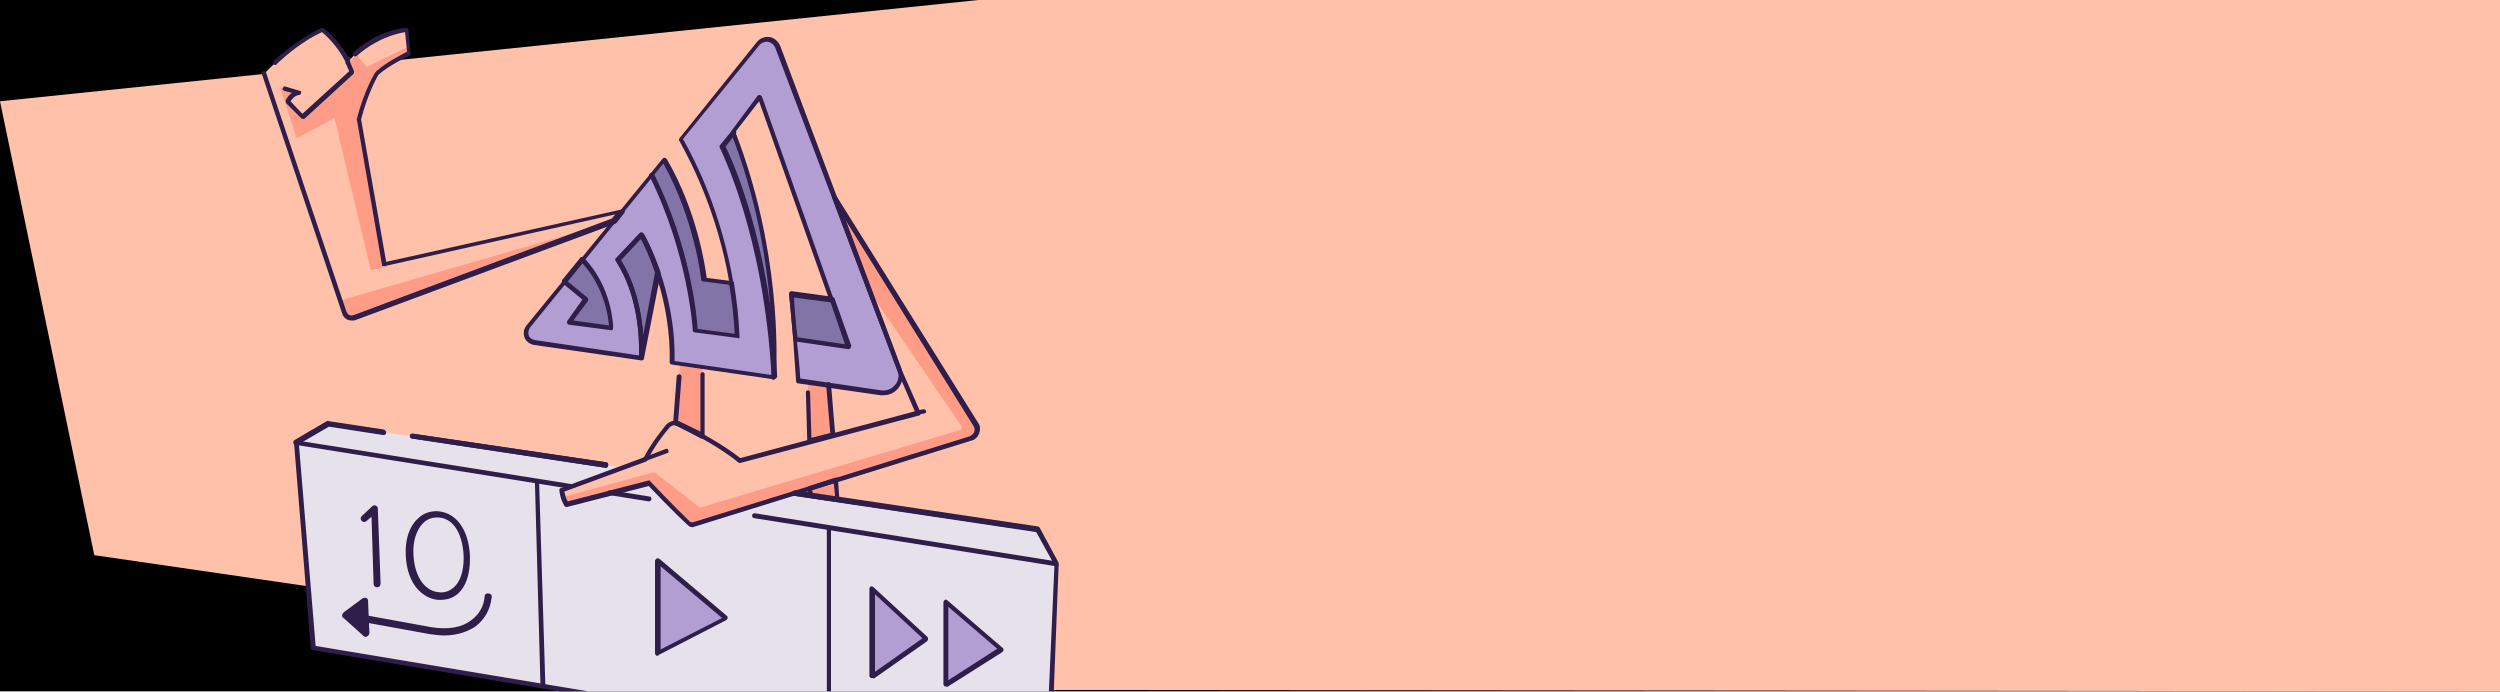
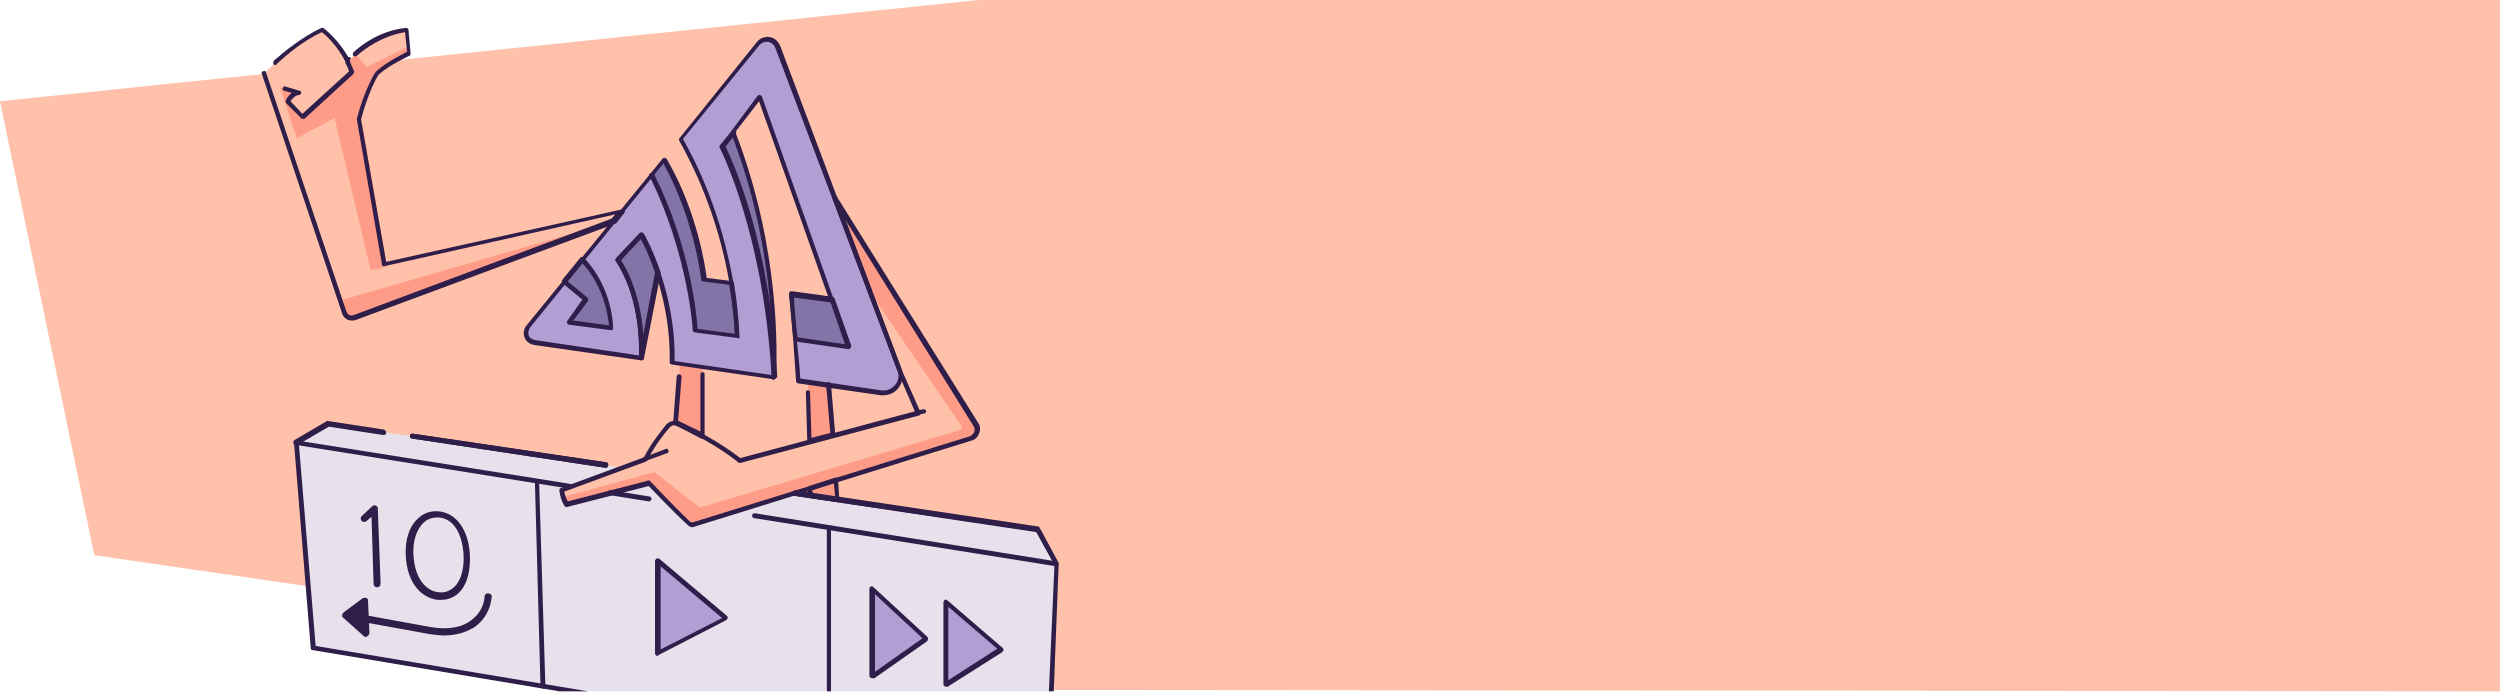
- <svg xmlns="http://www.w3.org/2000/svg" version="1.1" id="Layer_1" x="0px" y="0px" viewBox="0 0 358 99" style="enable-background:new 0 0 358 99;" xml:space="preserve">
-   <style type="text/css">
- 	.st1{fill:#FFC1A9;}
- 	.st2{fill:#E7E1EC;}
- 	.st3{fill:#FF9C88;}
- 	.st4{fill:#B39ED3;}
- 	.st5{fill:#8374A8;}
- 	.st6{fill:none;stroke:#2F1D4A;stroke-width:1.333;stroke-linecap:round;stroke-linejoin:round;}
- 	.st7{fill:#2F1D4A;}
- </style>
-   <rect width="358" height="99" />
-   <path class="st1" d="M358,99V0H140.1L0,14.5l13.5,65L146,98.8L358,99z" />
-   <polygon class="st2" points="82.1,99 150.5,99 151.3,80.8 148.6,75.8 47,60.7 42.4,63.4 44.8,92.8 " />
-   <path class="st3" d="M100.6,68.7V52.5l-3.2-0.5l-1.2,16L100.6,68.7z" />
-   <path class="st3" d="M120,71.6l-1.3-16.4l-3-0.4l0.4,16.2L120,71.6z" />
-   <path class="st4" d="M126.1,56.3l-11.8-1.7c-0.1-1.9-0.3-3.9-0.4-5.9c-0.3-3.5-0.6-6.5-0.6-6.5l5.8,0.8l-10.3-29.1l-3.8,5.1  c6.5,16.6,6,31.8,5.8,35.1l-14.5-2.1c0.2-10.5-4.4-18.3-4.4-18.3l-3.4,3.6c3.3,5.1,3.4,11.6,3.3,14L76.6,49  c-1.1-0.2-1.6-1.4-0.9-2.3l5.2-6.3l2.6-3.2l9.9-12.1l1.8-2.2c4.9,8.5,5.7,17.1,5.7,17.1l3.9,0.5c-1.6-9.8-5.2-17-7.2-20.6l11.1-13.7  c0.8-0.9,2.3-0.7,2.7,0.4L128.8,53C129.4,54.7,128,56.5,126.1,56.3z" />
-   <path class="st5" d="M121.5,49.7l-7.4-1l-0.2,0c-0.3-3.5-0.6-6.5-0.6-6.5l5.8,0.8L121.5,49.7z" />
-   <path class="st5" d="M105.6,48.1l-6-0.8c0,0-0.5-10.7-6.2-22.3l1.8-2.2c4.9,8.5,5.7,17.1,5.7,17.1l3.9,0.5  C105.2,42.9,105.4,45.4,105.6,48.1z" />
-   <path class="st5" d="M81.6,46.2l2.3-3.3l-3.1-2.5l2.6-3.2c4,4.2,4.2,9.8,4.2,9.8L81.6,46.2z" />
-   <path class="st5" d="M94.2,39.1c-1.1-3.4-2.3-5.4-2.3-5.4l-3.4,3.6c3.3,5.1,3.4,11.6,3.4,14L94.2,39.1z" />
-   <path class="st6" d="M49.8,8.8c0.2,0.4,0.4,0.9,0.6,1.4l-7.1,6.5l-2.1-2.2c0,0,0.5-1.2,1.6-1.3l-2-0.6" />
-   <path class="st1" d="M89,30.3l-1.1,1.4l-37,13.8c-0.6,0.2-1.3-0.1-1.5-0.7L48.8,43L37.9,10.5c0,0,3.8-4.2,8.3-6.2  c0,0,2.1,1.5,3.7,4.5c0,0,0.4-0.5,1-1.1c1.3-1.2,3.8-3,7.4-3.4l0.2,2.3l0.1,1.1c0,0-2.8,1.2-4.5,2.8c0,0-1,1.6-2,4.4  c-0.2,0.6-0.4,1.4-0.6,2.1L55.1,38l5.1-1.1L89,30.3z" />
-   <path class="st1" d="M139,62.8L99.4,75.1c-0.3,0.1-0.5,0-0.7-0.2c-0.4-0.4-0.9-0.9-1.4-1.4c-2.1-2.1-4.3-4.4-4.3-4.4L81,72.2  c-0.2-0.3-0.3-0.7-0.4-1c-0.2-0.6-0.2-1.1-0.2-1.1l12-4.4c1.2-2.2,2.5-3.9,3.3-4.7c0.4-0.4,1-0.5,1.5-0.3c5.9,2.8,8.8,5.3,8.8,5.3  l25.5-6.8l-2.7-6.1l-2.9-7.7l0,0l-6.4-17l20.3,32.5C140.3,61.5,139.9,62.5,139,62.8z" />
-   <path class="st5" d="M110.8,54c-1.1-21.1-7.5-33-7.5-33l1.7-2.1C111.4,35.5,111,50.7,110.8,54z" />
-   <path class="st4" d="M124.9,84.3v12.5l7.7-5.4L124.9,84.3z" />
-   <path class="st4" d="M135.5,86.2V98l7.9-5L135.5,86.2z" />
-   <path class="st4" d="M94.2,93.5l9.7-5l-9.7-8.2V93.5z" />
-   <path class="st3" d="M139.8,60.8l-20.3-32.5l5,13.4l13.1,19.2c0.2,0.2,0.1,0.6-0.2,0.7l-37.2,11.1l-6.5-5.1l-13.2,3.6  c0.1,0.3,0.2,0.7,0.4,1l11.9-3.1l4.3,4.4c0.5,0.5,1,0.9,1.4,1.4c0.2,0.2,0.5,0.2,0.7,0.2L139,62.8C139.9,62.5,140.3,61.5,139.8,60.8  z" />
-   <path class="st3" d="M50.4,10.2L50.4,10.2l-0.6-1.4C50,9.3,50.2,9.7,50.4,10.2z" />
-   <path class="st3" d="M52.1,15c0.7-2.4,2-4.4,2-4.4c2-1.8,4.5-2.8,4.5-2.8l-0.1-1.1c-0.8,0.3-6,2.9-6,2.9l-1.5-1.8l-1,1.1l0.6,1.4  l0,0.2l0-0.1l-7,6.4l-2.1-2.2c0,0,0.5-1.2,1.6-1.3l-3-0.8l2.4,7.3l5.4-2.9l5.2,21.8l2.3-0.5l-3.6-20.8C51.6,16.3,51.9,15.6,52.1,15z  " />
-   <path class="st3" d="M87.9,31.7l-37,13.8c-0.6,0.2-1.3-0.1-1.5-0.7L48.8,43L87.9,31.7z" />
-   <path class="st5" d="M107.2,138.7l-0.5,0.8C106.8,139.3,107,139,107.2,138.7z" />
-   <path class="st7" d="M121.5,50C121.5,50,121.4,50,121.5,50l-7.6-1.1c-0.2,0-0.3-0.1-0.3-0.3c-0.3-3.5-0.6-6.5-0.6-6.5  c0-0.1,0-0.2,0.1-0.3c0.1-0.1,0.2-0.1,0.3-0.1l5.8,0.8c0.1,0,0.2,0.1,0.3,0.2l2.4,6.8c0,0.1,0,0.2-0.1,0.3  C121.7,50,121.6,50,121.5,50z M114.2,48.3l6.8,1l-2.1-6.1l-5.2-0.7C113.7,43.4,113.9,45.7,114.2,48.3z" />
-   <path class="st7" d="M105.6,48.4C105.6,48.4,105.5,48.4,105.6,48.4l-6.1-0.8c-0.2,0-0.3-0.2-0.3-0.3c0-0.1-0.6-10.8-6.2-22.1  c-0.1-0.2,0-0.4,0.2-0.4c0.2-0.1,0.4,0,0.5,0.2c5.2,10.5,6.1,20.3,6.2,22.1l5.3,0.7c-0.1-2.4-0.4-4.8-0.8-7.2c0-0.2,0.1-0.4,0.3-0.4  c0.2,0,0.4,0.1,0.4,0.3c0.4,2.5,0.7,5.1,0.8,7.7c0,0.1,0,0.2-0.1,0.3C105.7,48.4,105.7,48.4,105.6,48.4z" />
-   <path class="st7" d="M126.5,56.6c-0.1,0-0.3,0-0.4,0l-11.8-1.7c-0.2,0-0.3-0.2-0.3-0.3c-0.1-1.8-0.3-3.9-0.4-5.9  c-0.3-3.5-0.6-6.5-0.6-6.5c0-0.1,0-0.2,0.1-0.3c0.1-0.1,0.2-0.1,0.3-0.1l5.2,0.7l-9.9-28l-3.4,4.4c6.5,16.8,6,32.2,5.8,35.1  c0,0.1-0.1,0.2-0.1,0.2c-0.1,0.1-0.2,0.1-0.3,0.1l-14.5-2.1c-0.2,0-0.3-0.2-0.3-0.3c0.2-8.9-3.2-16-4.1-17.7l-2.9,3.1  c3.2,5.1,3.4,11.5,3.3,14c0,0.1,0,0.2-0.1,0.2c-0.1,0.1-0.2,0.1-0.3,0.1l-15.3-2.2c-0.6-0.1-1.2-0.5-1.4-1.1  c-0.2-0.6-0.1-1.2,0.3-1.7l19.5-23.9c0.1-0.1,0.2-0.1,0.3-0.1c0.1,0,0.2,0.1,0.3,0.2c4.4,7.6,5.5,15.5,5.7,17l3.2,0.4  c-1.7-9.6-5.2-16.6-7.1-20c-0.1-0.1-0.1-0.3,0-0.4L108.4,6c0.4-0.5,1.1-0.8,1.8-0.7c0.7,0.1,1.2,0.6,1.5,1.2l17.4,46.3  c0.3,0.9,0.2,1.9-0.4,2.7C128.1,56.3,127.3,56.6,126.5,56.6z M114.6,54.2l11.6,1.7c0.8,0.1,1.5-0.2,2-0.8c0.5-0.6,0.6-1.4,0.3-2.1  L111,6.8c-0.2-0.4-0.5-0.7-1-0.8c-0.4-0.1-0.9,0.1-1.2,0.4l-11,13.5c2,3.5,5.5,10.7,7.2,20.5c0,0.1,0,0.2-0.1,0.3  c-0.1,0.1-0.2,0.1-0.3,0.1l-3.9-0.5c-0.2,0-0.3-0.1-0.3-0.3c0-0.1-0.9-8.4-5.4-16.6L75.9,46.9c-0.2,0.3-0.3,0.7-0.2,1.1  c0.1,0.4,0.5,0.6,0.9,0.7l14.9,2.2c0.1-2.7-0.2-8.7-3.3-13.5c-0.1-0.1-0.1-0.3,0-0.4l3.4-3.6c0.1-0.1,0.2-0.1,0.3-0.1  c0.1,0,0.2,0.1,0.3,0.2c0,0.1,4.6,7.9,4.4,18.2l13.9,2c0.2-3.6,0.5-18.5-5.8-34.6c0-0.1,0-0.2,0-0.3l3.8-5.1  c0.1-0.1,0.2-0.1,0.3-0.1c0.1,0,0.2,0.1,0.3,0.2l10.3,29.1c0,0.1,0,0.2-0.1,0.3c-0.1,0.1-0.2,0.1-0.3,0.1l-5.4-0.7  c0.1,0.9,0.3,3.4,0.5,6.1C114.3,50.5,114.5,52.5,114.6,54.2z" />
-   <path class="st7" d="M87.6,47.3C87.6,47.3,87.6,47.3,87.6,47.3l-6.1-0.8c-0.1,0-0.2-0.1-0.3-0.2c0-0.1,0-0.2,0-0.3l2.2-3.1l-2.8-2.3  c-0.1-0.1-0.2-0.3-0.1-0.5l2.6-3.2c0.1-0.1,0.2-0.1,0.2-0.1c0.1,0,0.2,0,0.3,0.1c4.1,4.2,4.2,9.8,4.2,10c0,0.1,0,0.2-0.1,0.3  C87.7,47.3,87.7,47.3,87.6,47.3z M82.1,45.9l5.1,0.7c-0.1-1.3-0.7-5.5-3.8-8.9l-2.1,2.6l2.8,2.3c0.1,0.1,0.2,0.3,0.1,0.5L82.1,45.9z  " />
-   <path class="st7" d="M91.8,51.6C91.8,51.6,91.8,51.6,91.8,51.6c-0.2,0-0.3-0.2-0.3-0.3c0.1-2.5,0-8.9-3.3-13.9  c-0.1-0.1-0.1-0.3,0-0.4l3.4-3.6c0.1-0.1,0.2-0.1,0.3-0.1c0.1,0,0.2,0.1,0.3,0.2c0.1,0.1,1.2,2.1,2.4,5.5c0,0.1,0,0.1,0,0.2  l-2.4,12.2C92.1,51.5,92,51.6,91.8,51.6z M88.9,37.2c2.2,3.5,3,7.7,3.2,10.8l1.7-9c-0.8-2.4-1.7-4.2-2.1-4.9L88.9,37.2z" />
-   <path class="st7" d="M43.3,17c-0.1,0-0.2,0-0.2-0.1L41,14.8c-0.1-0.1-0.1-0.2-0.1-0.4c0,0,0.3-0.7,0.9-1.1l-1.1-0.3  c-0.2-0.1-0.3-0.2-0.2-0.4c0.1-0.2,0.2-0.3,0.4-0.2l2,0.6c0.2,0,0.3,0.2,0.2,0.3c0,0.2-0.1,0.3-0.3,0.3c-0.6,0.1-1,0.6-1.2,0.9  l1.7,1.8l6.7-6.1c-0.2-0.4-0.3-0.8-0.5-1.1c-0.1-0.2,0-0.4,0.1-0.4c0.2-0.1,0.4,0,0.5,0.1c0.2,0.5,0.4,0.9,0.6,1.4  c0,0.1,0,0.3-0.1,0.4l-7.1,6.5C43.5,17,43.4,17,43.3,17z" />
-   <path class="st7" d="M50.5,45.9c-0.2,0-0.4,0-0.7-0.1c-0.4-0.2-0.7-0.5-0.8-0.9L37.5,10.6c-0.1-0.2,0-0.4,0.2-0.4  c0.2-0.1,0.4,0,0.4,0.2l11.5,34.2c0.1,0.2,0.2,0.4,0.4,0.5c0.2,0.1,0.4,0.1,0.7,0l36.9-13.8l0.5-0.6l-33,7.4c-0.1,0-0.2,0-0.3,0  c-0.1-0.1-0.1-0.1-0.1-0.2l-3.6-20.8c0,0,0-0.1,0-0.1c1.1-4.2,2.6-6.6,2.7-6.7c0,0,0,0,0.1-0.1c1.4-1.3,3.7-2.4,4.4-2.8l-0.3-2.8  C54.6,5.2,52.2,7,51.1,8c-0.1,0.1-0.4,0.1-0.5,0c-0.1-0.1-0.1-0.3,0-0.5c1.2-1.1,3.8-3.1,7.5-3.5c0.1,0,0.2,0,0.3,0.1  c0.1,0.1,0.1,0.1,0.1,0.2l0.3,3.4c0,0.1-0.1,0.3-0.2,0.3c0,0-2.7,1.2-4.4,2.7c-0.2,0.3-1.5,2.6-2.5,6.4l3.6,20.4L89,30  c0.1,0,0.3,0,0.4,0.1c0.1,0.1,0.1,0.3,0,0.4l-1.1,1.4c0,0-0.1,0.1-0.1,0.1L51,45.8C50.8,45.9,50.7,45.9,50.5,45.9z" />
-   <path class="st7" d="M39.4,9.3c-0.1,0-0.2,0-0.2-0.1c-0.1-0.1-0.1-0.3,0-0.5C40.8,7.3,43.3,5.3,46,4c0.1,0,0.2,0,0.3,0  c0.1,0.1,2.2,1.6,3.8,4.6c0.1,0.2,0,0.4-0.1,0.4c-0.2,0.1-0.4,0-0.5-0.1c-1.2-2.4-2.9-3.9-3.4-4.3c-2.6,1.2-4.9,3.1-6.4,4.5  C39.6,9.3,39.5,9.3,39.4,9.3z" />
-   <path class="st7" d="M86.8,67C86.7,67,86.7,67,86.8,67L59,62.8c-0.2,0-0.3-0.2-0.3-0.4c0-0.2,0.2-0.3,0.4-0.3l27.7,4.1  c0.2,0,0.3,0.2,0.3,0.4C87.1,66.8,86.9,67,86.8,67z" />
-   <path class="st7" d="M86.8,67C86.7,67,86.7,67,86.8,67L59,62.8c-0.2,0-0.3-0.2-0.3-0.4c0-0.2,0.2-0.3,0.4-0.3l27.7,4.1  c0.2,0,0.3,0.2,0.3,0.4C87.1,66.8,86.9,67,86.8,67z" />
-   <path class="st7" d="M81.7,70C81.7,70,81.7,70,81.7,70l-39.4-6.3c-0.1,0-0.3-0.1-0.3-0.3c0-0.1,0-0.3,0.2-0.4l4.6-2.7  c0.1,0,0.1-0.1,0.2,0l7.9,1.2c0.2,0,0.3,0.2,0.3,0.4c0,0.2-0.2,0.3-0.4,0.3l-7.8-1.2l-3.7,2.2l38.4,6.1c0.2,0,0.3,0.2,0.3,0.4  C82,69.9,81.9,70,81.7,70z" />
-   <path class="st7" d="M77.7,98.6c-0.2,0-0.3-0.1-0.3-0.3L76.6,69c0-0.2,0.1-0.3,0.3-0.3c0.2,0,0.3,0.1,0.3,0.3l0.9,29.3  C78.1,98.4,77.9,98.6,77.7,98.6L77.7,98.6z" />
-   <path class="st7" d="M124.9,97.1c-0.1,0-0.1,0-0.2,0c-0.1-0.1-0.2-0.2-0.2-0.3V84.3c0-0.1,0.1-0.3,0.2-0.3c0.1-0.1,0.3,0,0.4,0.1  l7.7,7.1c0.1,0.1,0.1,0.2,0.1,0.3c0,0.1-0.1,0.2-0.1,0.3l-7.7,5.4C125.1,97.1,125,97.1,124.9,97.1z M125.3,85.1v11.1l6.8-4.8  L125.3,85.1z" />
-   <path class="st7" d="M135.5,98.3c-0.1,0-0.1,0-0.2,0c-0.1-0.1-0.2-0.2-0.2-0.3V86.2c0-0.1,0.1-0.2,0.2-0.3c0.1-0.1,0.3,0,0.4,0.1  l7.9,6.8c0.1,0.1,0.1,0.2,0.1,0.3c0,0.1-0.1,0.2-0.2,0.3l-7.9,5C135.6,98.3,135.5,98.3,135.5,98.3z M135.8,86.9v10.5l7-4.5  L135.8,86.9z" />
-   <path class="st7" d="M94.2,93.9c-0.1,0-0.1,0-0.2,0c-0.1-0.1-0.2-0.2-0.2-0.3V80.3c0-0.1,0.1-0.2,0.2-0.3c0.1-0.1,0.3,0,0.4,0  l9.7,8.2c0.1,0.1,0.1,0.2,0.1,0.3c0,0.1-0.1,0.2-0.2,0.3l-9.7,5C94.3,93.9,94.3,93.9,94.2,93.9z M94.6,81.1V93l8.8-4.5L94.6,81.1z" />
-   <path class="st7" d="M54,84.1c-0.3,0-0.5-0.2-0.5-0.5L53.2,74l-0.7,0.6c-0.2,0.2-0.5,0.2-0.7,0c-0.2-0.2-0.2-0.5,0-0.7l1.5-1.4  c0.1-0.1,0.4-0.2,0.5-0.1c0.2,0.1,0.3,0.2,0.3,0.4l0.4,10.7C54.5,83.9,54.3,84.1,54,84.1L54,84.1z" />
-   <path class="st7" d="M63.1,85.9c-0.1,0-0.3,0-0.4,0c-2-0.2-4.4-2-4.6-6.4c-0.1-2.2,0.5-4.1,1.7-5.2c0.8-0.8,1.7-1.1,2.8-1.1  c3.3,0.2,4.7,3.6,4.7,6.8c0,2.3-0.6,4-1.7,5C64.9,85.6,64.1,85.9,63.1,85.9z M59.2,79.4c0.2,3.8,2.1,5.3,3.6,5.4  c0.6,0.1,1.4,0,2.2-0.7c0.9-0.8,1.4-2.3,1.4-4.2c0-1.9-0.7-5.7-3.7-5.8c-0.8,0-1.5,0.2-2.1,0.8C59.6,75.9,59.1,77.6,59.2,79.4z" />
-   <path class="st7" d="M63.6,91c-0.6,0-1.3-0.1-2.1-0.2c-3.8-0.7-12.1-2.2-12.1-2.2l0.2-1c0,0,8.3,1.5,12.1,2.2c2.4,0.4,4.4,0.1,5.8-1  c1.1-0.8,1.8-2,1.9-3.4c0-0.3,0.3-0.5,0.6-0.4c0.3,0,0.5,0.3,0.4,0.6c-0.2,1.7-1,3.1-2.3,4.1C67.2,90.3,65.7,91,63.6,91z" />
-   <path class="st7" d="M52.4,90.7l-2.9-2.6l2.7-2L52.4,90.7z" />
-   <path class="st7" d="M52.4,91.2c-0.1,0-0.2,0-0.3-0.1l-2.9-2.6C49,88.4,49,88.3,49,88.1c0-0.1,0.1-0.3,0.2-0.4l2.7-2  c0.1-0.1,0.4-0.1,0.5-0.1c0.2,0.1,0.3,0.2,0.3,0.4l0.2,4.6c0,0.2-0.1,0.4-0.3,0.5C52.5,91.2,52.4,91.2,52.4,91.2z M50.3,88.2  l1.5,1.4l-0.1-2.4L50.3,88.2z" />
-   <path class="st7" d="M99.2,75.5c-0.3,0-0.5-0.1-0.7-0.3c-2.1-1.9-5-5-5.6-5.6l-11.7,3c-0.1,0-0.3,0-0.4-0.2c-0.6-1-0.7-2.1-0.7-2.2  c0-0.2,0.1-0.3,0.2-0.3l11.9-4.4c1.2-2.3,2.6-3.9,3.2-4.7c0.5-0.5,1.2-0.7,1.9-0.4c5.2,2.5,8.1,4.7,8.7,5.2l25-6.7l-2.5-5.8  l-9.3-24.7c-0.1-0.2,0-0.3,0.2-0.4c0.2-0.1,0.3,0,0.4,0.1l20.3,32.5c0.3,0.4,0.3,1,0.1,1.5c-0.2,0.5-0.6,0.9-1.1,1L99.5,75.4  C99.4,75.4,99.3,75.5,99.2,75.5z M92.9,68.8c0.1,0,0.2,0,0.2,0.1c0,0,3.4,3.6,5.7,5.8c0.1,0.1,0.3,0.1,0.4,0.1l39.6-12.3  c0.3-0.1,0.5-0.3,0.7-0.6c0.1-0.3,0.1-0.6-0.1-0.9L121,31.4l8.1,21.5l2.7,6.1c0,0.1,0,0.2,0,0.3c0,0.1-0.1,0.2-0.2,0.2L106,66.3  c-0.1,0-0.2,0-0.3-0.1c0,0-2.9-2.5-8.7-5.2c-0.4-0.2-0.8-0.1-1.1,0.2c-0.7,0.8-2,2.4-3.2,4.7c0,0.1-0.1,0.1-0.2,0.2l-11.7,4.3  c0.1,0.3,0.2,0.9,0.5,1.4L92.9,68.8C92.9,68.8,92.9,68.8,92.9,68.8z" />
-   <path class="st7" d="M92.3,66.1c-0.1,0-0.3-0.1-0.3-0.2c-0.1-0.2,0-0.4,0.2-0.4l3.1-1.2c0.2-0.1,0.4,0,0.4,0.2  c0.1,0.2,0,0.4-0.2,0.4L92.5,66C92.4,66.1,92.4,66.1,92.3,66.1z" />
-   <path class="st7" d="M131.4,59.4c-0.1,0-0.3-0.1-0.3-0.2c-0.1-0.2,0.1-0.4,0.2-0.4l0.9-0.2c0.2,0,0.4,0.1,0.4,0.2  c0.1,0.2-0.1,0.4-0.2,0.4L131.4,59.4C131.5,59.4,131.5,59.4,131.4,59.4z" />
-   <path class="st7" d="M110.8,54.4c-0.2,0-0.3-0.1-0.3-0.3c-1.1-20.7-7.4-32.8-7.4-32.9c-0.1-0.1-0.1-0.3,0-0.4l1.7-2.1  c0.1-0.1,0.3-0.2,0.5-0.1c0.1,0.1,0.2,0.3,0.1,0.5l-1.5,1.9c0.8,1.6,6.4,13.5,7.4,33C111.1,54.2,111,54.3,110.8,54.4  C110.8,54.4,110.8,54.4,110.8,54.4z" />
-   <path class="st7" d="M100.6,62.8c-0.1,0-0.1,0-0.2,0c-1.1-0.6-2.3-1.2-3.5-1.8c-0.1,0-0.1,0-0.2-0.1c-0.2,0-0.3-0.2-0.3-0.4l0.5-6.6  c0-0.2,0.2-0.3,0.4-0.3c0.2,0,0.3,0.2,0.3,0.4l-0.5,6.3c0,0,0.1,0,0.1,0c1,0.5,2.1,1,3.1,1.5v-8.2c0-0.2,0.2-0.3,0.3-0.3  c0.2,0,0.3,0.1,0.3,0.3v8.7c0,0.1-0.1,0.2-0.2,0.3C100.7,62.8,100.7,62.8,100.6,62.8z" />
-   <path class="st7" d="M120,71.9C120,71.9,120,71.9,120,71.9l-4-0.6c-0.2,0-0.3-0.2-0.3-0.3l0-1.1c0-0.1,0.1-0.3,0.2-0.3l3.7-1.2  c0.1,0,0.2,0,0.3,0s0.1,0.1,0.1,0.3l0.2,2.8c0,0.1,0,0.2-0.1,0.3C120.2,71.9,120.1,71.9,120,71.9z M116.4,70.7l3.2,0.5l-0.2-2  l-3.1,1L116.4,70.7z" />
-   <path class="st7" d="M115.9,63.6c-0.1,0-0.1,0-0.2-0.1c-0.1-0.1-0.1-0.2-0.1-0.3l-0.2-7c0-0.2,0.1-0.3,0.3-0.3  c0.2,0,0.3,0.1,0.3,0.3l0.2,6.5l2.7-0.7l-0.6-6.9c0-0.2,0.1-0.3,0.3-0.4c0.2,0,0.3,0.1,0.4,0.3l0.6,7.2c0,0.2-0.1,0.3-0.2,0.3  L115.9,63.6C116,63.6,116,63.6,115.9,63.6z" />
-   <path class="st7" d="M92.9,71.8C92.9,71.8,92.9,71.8,92.9,71.8l-5.6-0.9c-0.2,0-0.3-0.2-0.3-0.4c0-0.2,0.2-0.3,0.4-0.3l5.6,0.9  c0.2,0,0.3,0.2,0.3,0.4C93.2,71.7,93.1,71.8,92.9,71.8z" />
-   <path class="st7" d="M151.3,81.1C151.3,81.1,151.3,81.1,151.3,81.1L108,74.2c-0.2,0-0.3-0.2-0.3-0.4c0-0.2,0.2-0.3,0.4-0.3l42.6,6.8  l-2.3-4.2L113.7,71c-0.2,0-0.3-0.2-0.3-0.4c0-0.2,0.2-0.3,0.4-0.3l34.8,5.2c0.1,0,0.2,0.1,0.2,0.2l2.7,5c0.1,0.1,0.1,0.2,0,0.4  C151.5,81.1,151.4,81.1,151.3,81.1z" />
-   <g>
-     <path class="st7" d="M113.7,71l34.7,5.2l2.6,4.7L150.2,99h0.7l0.7-18.2c0-0.1,0-0.1,0-0.2l-2.7-5c-0.1-0.1-0.1-0.2-0.2-0.2   l-34.8-5.2c-0.2,0-0.4,0.1-0.4,0.3C113.4,70.8,113.5,70.9,113.7,71z" />
-     <path class="st7" d="M44.8,93.1L80.1,99h4.1l-39-6.5l-2.4-28.9l4.3-2.5l7.8,1.2c0.2,0,0.4-0.1,0.4-0.3s-0.1-0.4-0.3-0.4l-7.9-1.2   c-0.1,0-0.2,0-0.2,0l-4.6,2.7c-0.1,0.1-0.2,0.2-0.2,0.3l2.4,29.4C44.5,93,44.6,93.1,44.8,93.1z" />
-   </g>
-   <path class="st7" d="M119,99V75.6c0-0.2-0.2-0.3-0.3-0.3c-0.2,0-0.3,0.1-0.3,0.3V99H119z" />
+ <svg xmlns="http://www.w3.org/2000/svg" viewBox="0 0 358 99" fill="none">
+   <path d="M358 99V0H140.1L0 14.5L13.5 79.5L146 98.8L358 99Z" fill="#FFC1A9" />
+   <path d="M82.1 99H150.5L151.3 80.8L148.6 75.8L47 60.7L42.4 63.4L44.8 92.8L82.1 99Z" fill="#E7E1EC" />
+   <path d="M100.6 68.7V52.5L97.4 52L96.2 68L100.6 68.7Z" fill="#FF9C88" />
+   <path d="M120 71.6L118.7 55.2L115.7 54.8L116.1 71L120 71.6Z" fill="#FF9C88" />
+   <path d="M126.1 56.3L114.3 54.6C114.2 52.7 114 50.7 113.9 48.7C113.6 45.2 113.3 42.2 113.3 42.2L119.1 43L108.8 13.9L105 19C111.5 35.6 111 50.8 110.8 54.1L96.3 52C96.5 41.5 91.9 33.7 91.9 33.7L88.5 37.3C91.8 42.4 91.9 48.9 91.8 51.3L76.6 49C75.5 48.8 75 47.6 75.7 46.7L80.9 40.4L83.5 37.2L93.4 25.1L95.2 22.9C100.1 31.4 100.9 40 100.9 40L104.8 40.5C103.2 30.7 99.6 23.5 97.6 19.9L108.7 6.2C109.5 5.3 111 5.5 111.4 6.6L128.8 53C129.4 54.7 128 56.5 126.1 56.3Z" fill="#B39ED3" />
+   <path d="M121.5 49.7L114.1 48.7H113.9C113.6 45.2 113.3 42.2 113.3 42.2L119.1 43L121.5 49.7Z" fill="#8374A8" />
+   <path d="M105.6 48.1L99.6 47.3C99.6 47.3 99.1 36.6 93.4 25L95.2 22.8C100.1 31.3 100.9 39.9 100.9 39.9L104.8 40.4C105.2 42.9 105.4 45.4 105.6 48.1Z" fill="#8374A8" />
+   <path d="M81.6 46.2L83.9 42.9L80.8 40.4L83.4 37.2C87.4 41.4 87.6 47 87.6 47L81.6 46.2Z" fill="#8374A8" />
+   <path d="M94.2 39.1C93.1 35.7 91.9 33.7 91.9 33.7L88.5 37.3C91.8 42.4 91.9 48.9 91.9 51.3L94.2 39.1Z" fill="#8374A8" />
+   <path d="M49.8 8.8C50 9.2 50.2 9.7 50.4 10.2L43.3 16.7L41.2 14.5C41.2 14.5 41.7 13.3 42.8 13.2L40.8 12.6" stroke="#2F1D4A" stroke-width="1.333" stroke-linecap="round" stroke-linejoin="round" />
+   <path d="M89 30.3L87.9 31.7L50.9 45.5C50.3 45.7 49.6 45.4 49.4 44.8L48.8 43L37.9 10.5C37.9 10.5 41.7 6.3 46.2 4.3C46.2 4.3 48.3 5.8 49.9 8.8C49.9 8.8 50.3 8.3 50.9 7.7C52.2 6.5 54.7 4.7 58.3 4.3L58.5 6.6L58.6 7.7C58.6 7.7 55.8 8.9 54.1 10.5C54.1 10.5 53.1 12.1 52.1 14.9C51.9 15.5 51.7 16.3 51.5 17L55.1 38L60.2 36.9L89 30.3Z" fill="#FFC1A9" />
+   <path d="M139 62.8L99.4 75.1C99.1 75.2 98.9 75.1 98.7 74.9C98.3 74.5 97.8 74 97.3 73.5C95.2 71.4 93 69.1 93 69.1L81 72.2C80.8 71.9 80.7 71.5 80.6 71.2C80.4 70.6 80.4 70.1 80.4 70.1L92.4 65.7C93.6 63.5 94.9 61.8 95.7 61C96.1 60.6 96.7 60.5 97.2 60.7C103.1 63.5 106 66 106 66L131.5 59.2L128.8 53.1L125.9 45.4L119.5 28.4L139.8 60.9C140.3 61.5 139.9 62.5 139 62.8Z" fill="#FFC1A9" />
+   <path d="M110.8 54C109.7 32.9 103.3 21 103.3 21L105 18.9C111.4 35.5 111 50.7 110.8 54Z" fill="#8374A8" />
+   <path d="M124.9 84.3V96.8L132.6 91.4L124.9 84.3Z" fill="#B39ED3" />
+   <path d="M135.5 86.2V98L143.4 93L135.5 86.2Z" fill="#B39ED3" />
+   <path d="M94.2 93.5L103.9 88.5L94.2 80.3V93.5Z" fill="#B39ED3" />
+   <path d="M139.8 60.8L119.5 28.3L124.5 41.7L137.6 60.9C137.8 61.1 137.7 61.5 137.4 61.6L100.2 72.7L93.7 67.6L80.5 71.2C80.6 71.5 80.7 71.9 80.9 72.2L92.8 69.1L97.1 73.5C97.6 74 98.1 74.4 98.5 74.9C98.7 75.1 99 75.1 99.2 75.1L139 62.8C139.9 62.5 140.3 61.5 139.8 60.8Z" fill="#FF9C88" />
+   <path d="M50.4 10.2L49.8 8.8C50 9.3 50.2 9.7 50.4 10.2Z" fill="#FF9C88" />
+   <path d="M52.1 15C52.8 12.6 54.1 10.6 54.1 10.6C56.1 8.8 58.6 7.8 58.6 7.8L58.5 6.7C57.7 7 52.5 9.6 52.5 9.6L51 7.8L50 8.9L50.6 10.3V10.5V10.4L43.6 16.8L41.5 14.6C41.5 14.6 42 13.4 43.1 13.3L40.1 12.5L42.5 19.8L47.9 16.9L53.1 38.7L55.4 38.2L51.8 17.4C51.6 16.3 51.9 15.6 52.1 15Z" fill="#FF9C88" />
+   <path d="M87.9 31.7L50.9 45.5C50.3 45.7 49.6 45.4 49.4 44.8L48.8 43L87.9 31.7Z" fill="#FF9C88" />
+   <path d="M121.5 50L113.9 48.9C113.7 48.9 113.6 48.8 113.6 48.6C113.3 45.1 113 42.1 113 42.1C113 42 113 41.9 113.1 41.8C113.2 41.7 113.3 41.7 113.4 41.7L119.2 42.5C119.3 42.5 119.4 42.6 119.5 42.7L121.9 49.5C121.9 49.6 121.9 49.7 121.8 49.8C121.7 50 121.6 50 121.5 50ZM114.2 48.3L121 49.3L118.9 43.2L113.7 42.5C113.7 43.4 113.9 45.7 114.2 48.3Z" fill="#2F1D4A" />
+   <path d="M105.6 48.4L99.5 47.6C99.3 47.6 99.2 47.4 99.2 47.3C99.2 47.2 98.6 36.5 93 25.2C92.9 25 93 24.8 93.2 24.8C93.4 24.7 93.6 24.8 93.7 25C98.9 35.5 99.8 45.3 99.9 47.1L105.2 47.8C105.1 45.4 104.8 43 104.4 40.6C104.4 40.4 104.5 40.2 104.7 40.2C104.9 40.2 105.1 40.3 105.1 40.5C105.5 43 105.8 45.6 105.9 48.2C105.9 48.3 105.9 48.4 105.8 48.5C105.7 48.4 105.7 48.4 105.6 48.4Z" fill="#2F1D4A" />
+   <path d="M126.5 56.6C126.4 56.6 126.2 56.6 126.1 56.6L114.3 54.9C114.1 54.9 114 54.7 114 54.6C113.9 52.8 113.7 50.7 113.6 48.7C113.3 45.2 113 42.2 113 42.2C113 42.1 113 42 113.1 41.9C113.2 41.8 113.3 41.8 113.4 41.8L118.6 42.5L108.7 14.5L105.3 18.9C111.8 35.7 111.3 51.1 111.1 54C111.1 54.1 111 54.2 111 54.2C110.9 54.3 110.8 54.3 110.7 54.3L96.2 52.2C96 52.2 95.9 52 95.9 51.9C96.1 43 92.7 35.9 91.8 34.2L88.9 37.3C92.1 42.4 92.3 48.8 92.2 51.3C92.2 51.4 92.2 51.5 92.1 51.5C92 51.6 91.9 51.6 91.8 51.6L76.5 49.4C75.9 49.3 75.3 48.9 75.1 48.3C74.9 47.7 75 47.1 75.4 46.6L94.9 22.7C95 22.6 95.1 22.6 95.2 22.6C95.3 22.6 95.4 22.7 95.5 22.8C99.9 30.4 101 38.3 101.2 39.8L104.4 40.2C102.7 30.6 99.2 23.6 97.3 20.2C97.2 20.1 97.2 19.9 97.3 19.8L108.4 6C108.8 5.5 109.5 5.2 110.2 5.3C110.9 5.4 111.4 5.9 111.7 6.5L129.1 52.8C129.4 53.7 129.3 54.7 128.7 55.5C128.1 56.3 127.3 56.6 126.5 56.6ZM114.6 54.2L126.2 55.9C127 56 127.7 55.7 128.2 55.1C128.7 54.5 128.8 53.7 128.5 53L111 6.8C110.8 6.4 110.5 6.1 110 6C109.6 5.9 109.1 6.1 108.8 6.4L97.8 19.9C99.8 23.4 103.3 30.6 105 40.4C105 40.5 105 40.6 104.9 40.7C104.8 40.8 104.7 40.8 104.6 40.8L100.7 40.3C100.5 40.3 100.4 40.2 100.4 40C100.4 39.9 99.5 31.6 95 23.4L75.9 46.9C75.7 47.2 75.6 47.6 75.7 48C75.8 48.4 76.2 48.6 76.6 48.7L91.5 50.9C91.6 48.2 91.3 42.2 88.2 37.4C88.1 37.3 88.1 37.1 88.2 37L91.6 33.4C91.7 33.3 91.8 33.3 91.9 33.3C92 33.3 92.1 33.4 92.2 33.5C92.2 33.6 96.8 41.4 96.6 51.7L110.5 53.7C110.7 50.1 111 35.2 104.7 19.1C104.7 19 104.7 18.9 104.7 18.8L108.5 13.7C108.6 13.6 108.7 13.6 108.8 13.6C108.9 13.6 109 13.7 109.1 13.8L119.4 42.9C119.4 43 119.4 43.1 119.3 43.2C119.2 43.3 119.1 43.3 119 43.3L113.6 42.6C113.7 43.5 113.9 46 114.1 48.7C114.3 50.5 114.5 52.5 114.6 54.2Z" fill="#2F1D4A" />
+   <path d="M87.6 47.3L81.5 46.5C81.4 46.5 81.3 46.4 81.2 46.3C81.2 46.2 81.2 46.1 81.2 46L83.4 42.9L80.6 40.6C80.5 40.5 80.4 40.3 80.5 40.1L83.1 36.9C83.2 36.8 83.3 36.8 83.3 36.8C83.4 36.8 83.5 36.8 83.6 36.9C87.7 41.1 87.8 46.7 87.8 46.9C87.8 47 87.8 47.1 87.7 47.2C87.7 47.3 87.7 47.3 87.6 47.3ZM82.1 45.9L87.2 46.6C87.1 45.3 86.5 41.1 83.4 37.7L81.3 40.3L84.1 42.6C84.2 42.7 84.3 42.9 84.2 43.1L82.1 45.9Z" fill="#2F1D4A" />
+   <path d="M91.8 51.6C91.6 51.6 91.5 51.4 91.5 51.3C91.6 48.8 91.5 42.4 88.2 37.4C88.1 37.3 88.1 37.1 88.2 37L91.6 33.4C91.7 33.3 91.8 33.3 91.9 33.3C92 33.3 92.1 33.4 92.2 33.5C92.3 33.6 93.4 35.6 94.6 39C94.6 39.1 94.6 39.1 94.6 39.2L92.2 51.4C92.1 51.5 92 51.6 91.8 51.6ZM88.9 37.2C91.1 40.7 91.9 44.9 92.1 48L93.8 39C93 36.6 92.1 34.8 91.7 34.1L88.9 37.2Z" fill="#2F1D4A" />
+   <path d="M43.3 17C43.2 17 43.1 17 43.1 16.9L41 14.8C40.9 14.7 40.9 14.6 40.9 14.4C40.9 14.4 41.2 13.7 41.8 13.3L40.7 13C40.5 12.9 40.4 12.8 40.5 12.6C40.6 12.4 40.7 12.3 40.9 12.4L42.9 13C43.1 13 43.2 13.2 43.1 13.3C43.1 13.5 43 13.6 42.8 13.6C42.2 13.7 41.8 14.2 41.6 14.5L43.3 16.3L50 10.2C49.8 9.8 49.7 9.4 49.5 9.1C49.4 8.9 49.5 8.7 49.6 8.7C49.8 8.6 50 8.7 50.1 8.8C50.3 9.3 50.5 9.7 50.7 10.2C50.7 10.3 50.7 10.5 50.6 10.6L43.5 17.1C43.5 17 43.4 17 43.3 17Z" fill="#2F1D4A" />
+   <path d="M50.5 45.9C50.3 45.9 50.1 45.9 49.8 45.8C49.4 45.6 49.1 45.3 49 44.9L37.5 10.6C37.4 10.4 37.5 10.2 37.7 10.2C37.9 10.1 38.1 10.2 38.1 10.4L49.6 44.6C49.7 44.8 49.8 45 50 45.1C50.2 45.2 50.4 45.2 50.7 45.1L87.6 31.3L88.1 30.7L55.1 38.1C55 38.1 54.9 38.1 54.8 38.1C54.7 38 54.7 38 54.7 37.9L51.1 17.1V17C52.2 12.8 53.7 10.4 53.8 10.3C53.8 10.3 53.8 10.3 53.9 10.2C55.3 8.9 57.6 7.8 58.3 7.4L58 4.6C54.6 5.2 52.2 7 51.1 8C51 8.1 50.7 8.1 50.6 8C50.5 7.9 50.5 7.7 50.6 7.5C51.8 6.4 54.4 4.4 58.1 4C58.2 4 58.3 4 58.4 4.1C58.5 4.2 58.5 4.2 58.5 4.3L58.8 7.7C58.8 7.8 58.7 8 58.6 8C58.6 8 55.9 9.2 54.2 10.7C54 11 52.7 13.3 51.7 17.1L55.3 37.5L89 30C89.1 30 89.3 30 89.4 30.1C89.5 30.2 89.5 30.4 89.4 30.5L88.3 31.9L88.2 32L51 45.8C50.8 45.9 50.7 45.9 50.5 45.9Z" fill="#2F1D4A" />
+   <path d="M39.4 9.3C39.3 9.3 39.2 9.3 39.2 9.2C39.1 9.1 39.1 8.9 39.2 8.7C40.8 7.3 43.3 5.3 46 4C46.1 4 46.2 4 46.3 4C46.4 4.1 48.5 5.6 50.1 8.6C50.2 8.8 50.1 9 50 9C49.8 9.1 49.6 9 49.5 8.9C48.3 6.5 46.6 5 46.1 4.6C43.5 5.8 41.2 7.7 39.7 9.1C39.6 9.3 39.5 9.3 39.4 9.3Z" fill="#2F1D4A" />
+   <path d="M86.8 67C86.7 67 86.7 67 86.8 67L59 62.8C58.8 62.8 58.7 62.6 58.7 62.4C58.7 62.2 58.9 62.1 59.1 62.1L86.8 66.2C87 66.2 87.1 66.4 87.1 66.6C87.1 66.8 86.9 67 86.8 67Z" fill="#2F1D4A" />
+   <path d="M86.8 67C86.7 67 86.7 67 86.8 67L59 62.8C58.8 62.8 58.7 62.6 58.7 62.4C58.7 62.2 58.9 62.1 59.1 62.1L86.8 66.2C87 66.2 87.1 66.4 87.1 66.6C87.1 66.8 86.9 67 86.8 67Z" fill="#2F1D4A" />
+   <path d="M81.7 70L42.3 63.7C42.2 63.7 42 63.6 42 63.4C42 63.3 42 63.1 42.2 63L46.8 60.3C46.9 60.3 46.9 60.2 47 60.3L54.9 61.5C55.1 61.5 55.2 61.7 55.2 61.9C55.2 62.1 55 62.2 54.8 62.2L47 61L43.3 63.2L81.7 69.3C81.9 69.3 82 69.5 82 69.7C82 69.9 81.9 70 81.7 70Z" fill="#2F1D4A" />
+   <path d="M77.7 98.6C77.5 98.6 77.4 98.5 77.4 98.3L76.6 69C76.6 68.8 76.7 68.7 76.9 68.7C77.1 68.7 77.2 68.8 77.2 69L78.1 98.3C78.1 98.4 77.9 98.6 77.7 98.6Z" fill="#2F1D4A" />
+   <path d="M124.9 97.1C124.8 97.1 124.8 97.1 124.7 97.1C124.6 97 124.5 96.9 124.5 96.8V84.3C124.5 84.2 124.6 84 124.7 84C124.8 83.9 125 84 125.1 84.1L132.8 91.2C132.9 91.3 132.9 91.4 132.9 91.5C132.9 91.6 132.8 91.7 132.8 91.8L125.1 97.2C125.1 97.1 125 97.1 124.9 97.1ZM125.3 85.1V96.2L132.1 91.4L125.3 85.1Z" fill="#2F1D4A" />
+   <path d="M135.5 98.3C135.4 98.3 135.4 98.3 135.3 98.3C135.2 98.2 135.1 98.1 135.1 98V86.2C135.1 86.1 135.2 86 135.3 85.9C135.4 85.8 135.6 85.9 135.7 86L143.6 92.8C143.7 92.9 143.7 93 143.7 93.1C143.7 93.2 143.6 93.3 143.5 93.4L135.6 98.4C135.6 98.3 135.5 98.3 135.5 98.3ZM135.8 86.9V97.4L142.8 92.9L135.8 86.9Z" fill="#2F1D4A" />
+   <path d="M94.2 93.9C94.1 93.9 94.1 93.9 94 93.9C93.9 93.8 93.8 93.7 93.8 93.6V80.3C93.8 80.2 93.9 80.1 94 80C94.1 79.9 94.3 80 94.4 80L104.1 88.2C104.2 88.3 104.2 88.4 104.2 88.5C104.2 88.6 104.1 88.7 104 88.8L94.3 93.8C94.3 93.9 94.3 93.9 94.2 93.9ZM94.6 81.1V93L103.4 88.5L94.6 81.1Z" fill="#2F1D4A" />
+   <path d="M54 84.1C53.7 84.1 53.5 83.9 53.5 83.6L53.2 74L52.5 74.6C52.3 74.8 52 74.8 51.8 74.6C51.6 74.4 51.6 74.1 51.8 73.9L53.3 72.5C53.4 72.4 53.7 72.3 53.8 72.4C54 72.5 54.1 72.6 54.1 72.8L54.5 83.5C54.5 83.9 54.3 84.1 54 84.1Z" fill="#2F1D4A" />
+   <path d="M63.1 85.9C63 85.9 62.8 85.9 62.7 85.9C60.7 85.7 58.3 83.9 58.1 79.5C58 77.3 58.6 75.4 59.8 74.3C60.6 73.5 61.5 73.2 62.6 73.2C65.9 73.4 67.3 76.8 67.3 80C67.3 82.3 66.7 84 65.6 85C64.9 85.6 64.1 85.9 63.1 85.9ZM59.2 79.4C59.4 83.2 61.3 84.7 62.8 84.8C63.4 84.9 64.2 84.8 65 84.1C65.9 83.3 66.4 81.8 66.4 79.9C66.4 78 65.7 74.2 62.7 74.1C61.9 74.1 61.2 74.3 60.6 74.9C59.6 75.9 59.1 77.6 59.2 79.4Z" fill="#2F1D4A" />
+   <path d="M63.6 91C63 91 62.3 90.9 61.5 90.8C57.7 90.1 49.4 88.6 49.4 88.6L49.6 87.6C49.6 87.6 57.9 89.1 61.7 89.8C64.1 90.2 66.1 89.9 67.5 88.8C68.6 88 69.3 86.8 69.4 85.4C69.4 85.1 69.7 84.9 70 85C70.3 85 70.5 85.3 70.4 85.6C70.2 87.3 69.4 88.7 68.1 89.7C67.2 90.3 65.7 91 63.6 91Z" fill="#2F1D4A" />
+   <path d="M52.4 90.7L49.5 88.1L52.2 86.1L52.4 90.7Z" fill="#2F1D4A" />
+   <path d="M52.4 91.2C52.3 91.2 52.2 91.2 52.1 91.1L49.2 88.5C49 88.4 49 88.3 49 88.1C49 88 49.1 87.8 49.2 87.7L51.9 85.7C52 85.6 52.3 85.6 52.4 85.6C52.6 85.7 52.7 85.8 52.7 86L52.9 90.6C52.9 90.8 52.8 91 52.6 91.1C52.5 91.2 52.4 91.2 52.4 91.2ZM50.3 88.2L51.8 89.6L51.7 87.2L50.3 88.2Z" fill="#2F1D4A" />
+   <path d="M99.2 75.5C98.9 75.5 98.7 75.4 98.5 75.2C96.4 73.3 93.5 70.2 92.9 69.6L81.2 72.6C81.1 72.6 80.9 72.6 80.8 72.4C80.2 71.4 80.1 70.3 80.1 70.2C80.1 70 80.2 69.9 80.3 69.9L92.2 65.5C93.4 63.2 94.8 61.6 95.4 60.8C95.9 60.3 96.6 60.1 97.3 60.4C102.5 62.9 105.4 65.1 106 65.6L131 58.9L128.5 53.1L119.2 28.4C119.1 28.2 119.2 28.1 119.4 28C119.6 27.9 119.7 28 119.8 28.1L140.1 60.6C140.4 61 140.4 61.6 140.2 62.1C140 62.6 139.6 63 139.1 63.1L99.5 75.4C99.4 75.4 99.3 75.5 99.2 75.5ZM92.9 68.8C93 68.8 93.1 68.8 93.1 68.9C93.1 68.9 96.5 72.5 98.8 74.7C98.9 74.8 99.1 74.8 99.2 74.8L138.8 62.5C139.1 62.4 139.3 62.2 139.5 61.9C139.6 61.6 139.6 61.3 139.4 61L121 31.4L129.1 52.9L131.8 59C131.8 59.1 131.8 59.2 131.8 59.3C131.8 59.4 131.7 59.5 131.6 59.5L106 66.3C105.9 66.3 105.8 66.3 105.7 66.2C105.7 66.2 102.8 63.7 97 61C96.6 60.8 96.2 60.9 95.9 61.2C95.2 62 93.9 63.6 92.7 65.9C92.7 66 92.6 66 92.5 66.1L80.8 70.4C80.9 70.7 81 71.3 81.3 71.8L92.9 68.8Z" fill="#2F1D4A" />
+   <path d="M92.3 66.1C92.2 66.1 92 66 92 65.9C91.9 65.7 92 65.5 92.2 65.5L95.3 64.3C95.5 64.2 95.7 64.3 95.7 64.5C95.8 64.7 95.7 64.9 95.5 64.9L92.5 66C92.4 66.1 92.4 66.1 92.3 66.1Z" fill="#2F1D4A" />
+   <path d="M131.4 59.4C131.3 59.4 131.1 59.3 131.1 59.2C131 59 131.2 58.8 131.3 58.8L132.2 58.6C132.4 58.6 132.6 58.7 132.6 58.8C132.7 59 132.5 59.2 132.4 59.2L131.4 59.4C131.5 59.4 131.5 59.4 131.4 59.4Z" fill="#2F1D4A" />
+   <path d="M110.8 54.4C110.6 54.4 110.5 54.3 110.5 54.1C109.4 33.4 103.1 21.3 103.1 21.2C103 21.1 103 20.9 103.1 20.8L104.8 18.7C104.9 18.6 105.1 18.5 105.3 18.6C105.4 18.7 105.5 18.9 105.4 19.1L103.9 21C104.7 22.6 110.3 34.5 111.3 54C111.1 54.2 111 54.3 110.8 54.4Z" fill="#2F1D4A" />
+   <path d="M100.6 62.8C100.5 62.8 100.5 62.8 100.4 62.8C99.3 62.2 98.1 61.6 96.9 61C96.8 61 96.8 61 96.7 60.9C96.5 60.9 96.4 60.7 96.4 60.5L96.9 53.9C96.9 53.7 97.1 53.6 97.3 53.6C97.5 53.6 97.6 53.8 97.6 54L97.1 60.3H97.2C98.2 60.8 99.3 61.3 100.3 61.8V53.6C100.3 53.4 100.5 53.3 100.6 53.3C100.8 53.3 100.9 53.4 100.9 53.6V62.3C100.9 62.4 100.8 62.5 100.7 62.6C100.7 62.8 100.7 62.8 100.6 62.8Z" fill="#2F1D4A" />
+   <path d="M120 71.9L116 71.3C115.8 71.3 115.7 71.1 115.7 71V69.9C115.7 69.8 115.8 69.6 115.9 69.6L119.6 68.4C119.7 68.4 119.8 68.4 119.9 68.4C120 68.4 120 68.5 120 68.7L120.2 71.5C120.2 71.6 120.2 71.7 120.1 71.8C120.2 71.9 120.1 71.9 120 71.9ZM116.4 70.7L119.6 71.2L119.4 69.2L116.3 70.2L116.4 70.7Z" fill="#2F1D4A" />
+   <path d="M115.9 63.6C115.8 63.6 115.8 63.6 115.7 63.5C115.6 63.4 115.6 63.3 115.6 63.2L115.4 56.2C115.4 56 115.5 55.9 115.7 55.9C115.9 55.9 116 56 116 56.2L116.2 62.7L118.9 62L118.3 55.1C118.3 54.9 118.4 54.8 118.6 54.7C118.8 54.7 118.9 54.8 119 55L119.6 62.2C119.6 62.4 119.5 62.5 119.4 62.5L115.9 63.6C116 63.6 116 63.6 115.9 63.6Z" fill="#2F1D4A" />
+   <path d="M92.9 71.8L87.3 70.9C87.1 70.9 87 70.7 87 70.5C87 70.3 87.2 70.2 87.4 70.2L93 71.1C93.2 71.1 93.3 71.3 93.3 71.5C93.2 71.7 93.1 71.8 92.9 71.8Z" fill="#2F1D4A" />
+   <path d="M151.3 81.1L108 74.2C107.8 74.2 107.7 74 107.7 73.8C107.7 73.6 107.9 73.5 108.1 73.5L150.7 80.3L148.4 76.1L113.7 71C113.5 71 113.4 70.8 113.4 70.6C113.4 70.4 113.6 70.3 113.8 70.3L148.6 75.5C148.7 75.5 148.8 75.6 148.8 75.7L151.5 80.7C151.6 80.8 151.6 80.9 151.5 81.1C151.5 81.1 151.4 81.1 151.3 81.1Z" fill="#2F1D4A" />
+   <path d="M113.7 71L148.4 76.2L151 80.9L150.2 99H150.9L151.6 80.8C151.6 80.7 151.6 80.7 151.6 80.6L148.9 75.6C148.8 75.5 148.8 75.4 148.7 75.4L113.9 70.2C113.7 70.2 113.5 70.3 113.5 70.5C113.4 70.8 113.5 70.9 113.7 71Z" fill="#2F1D4A" />
+   <path d="M44.8 93.1L80.1 99H84.2L45.2 92.5L42.8 63.6L47.1 61.1L54.9 62.3C55.1 62.3 55.3 62.2 55.3 62C55.3 61.8 55.2 61.6 55 61.6L47.1 60.4C47 60.4 46.9 60.4 46.9 60.4L42.3 63.1C42.2 63.2 42.1 63.3 42.1 63.4L44.5 92.8C44.5 93 44.6 93.1 44.8 93.1Z" fill="#2F1D4A" />
+   <path d="M119 99V75.6C119 75.4 118.8 75.3 118.7 75.3C118.5 75.3 118.4 75.4 118.4 75.6V99H119Z" fill="#2F1D4A" />
</svg>
